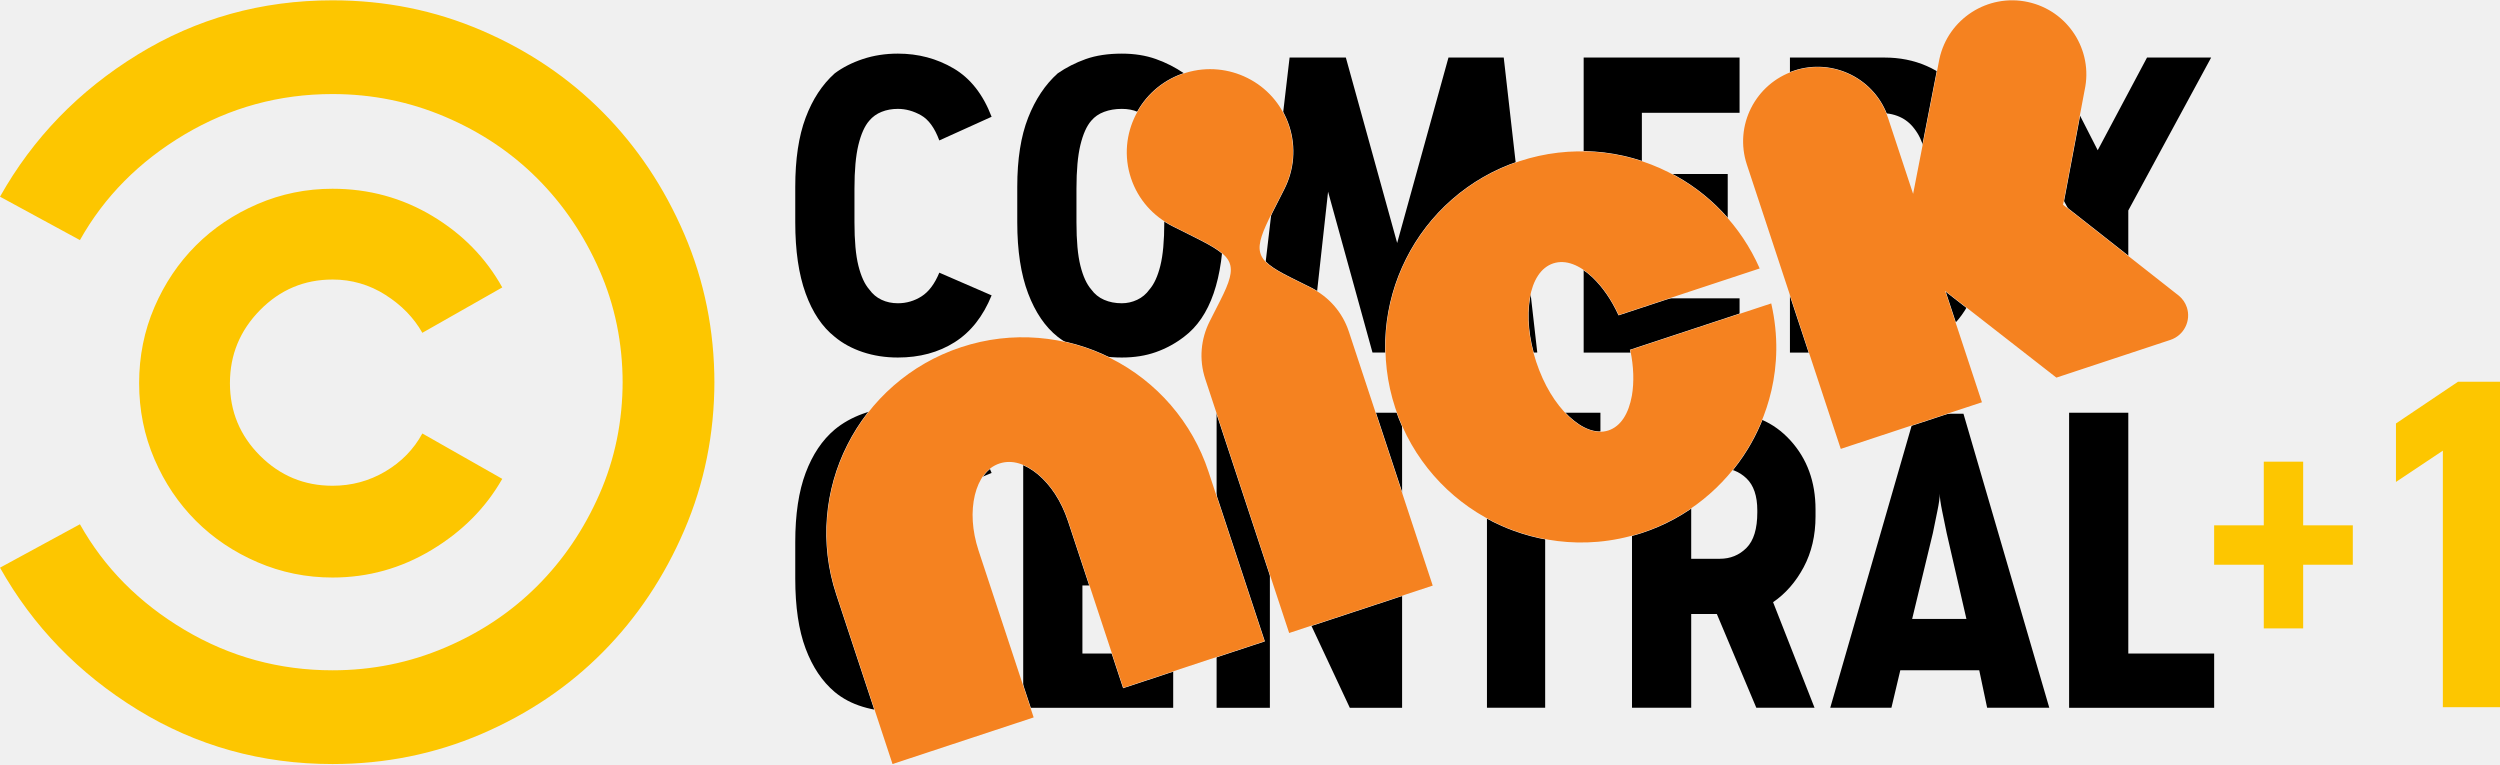
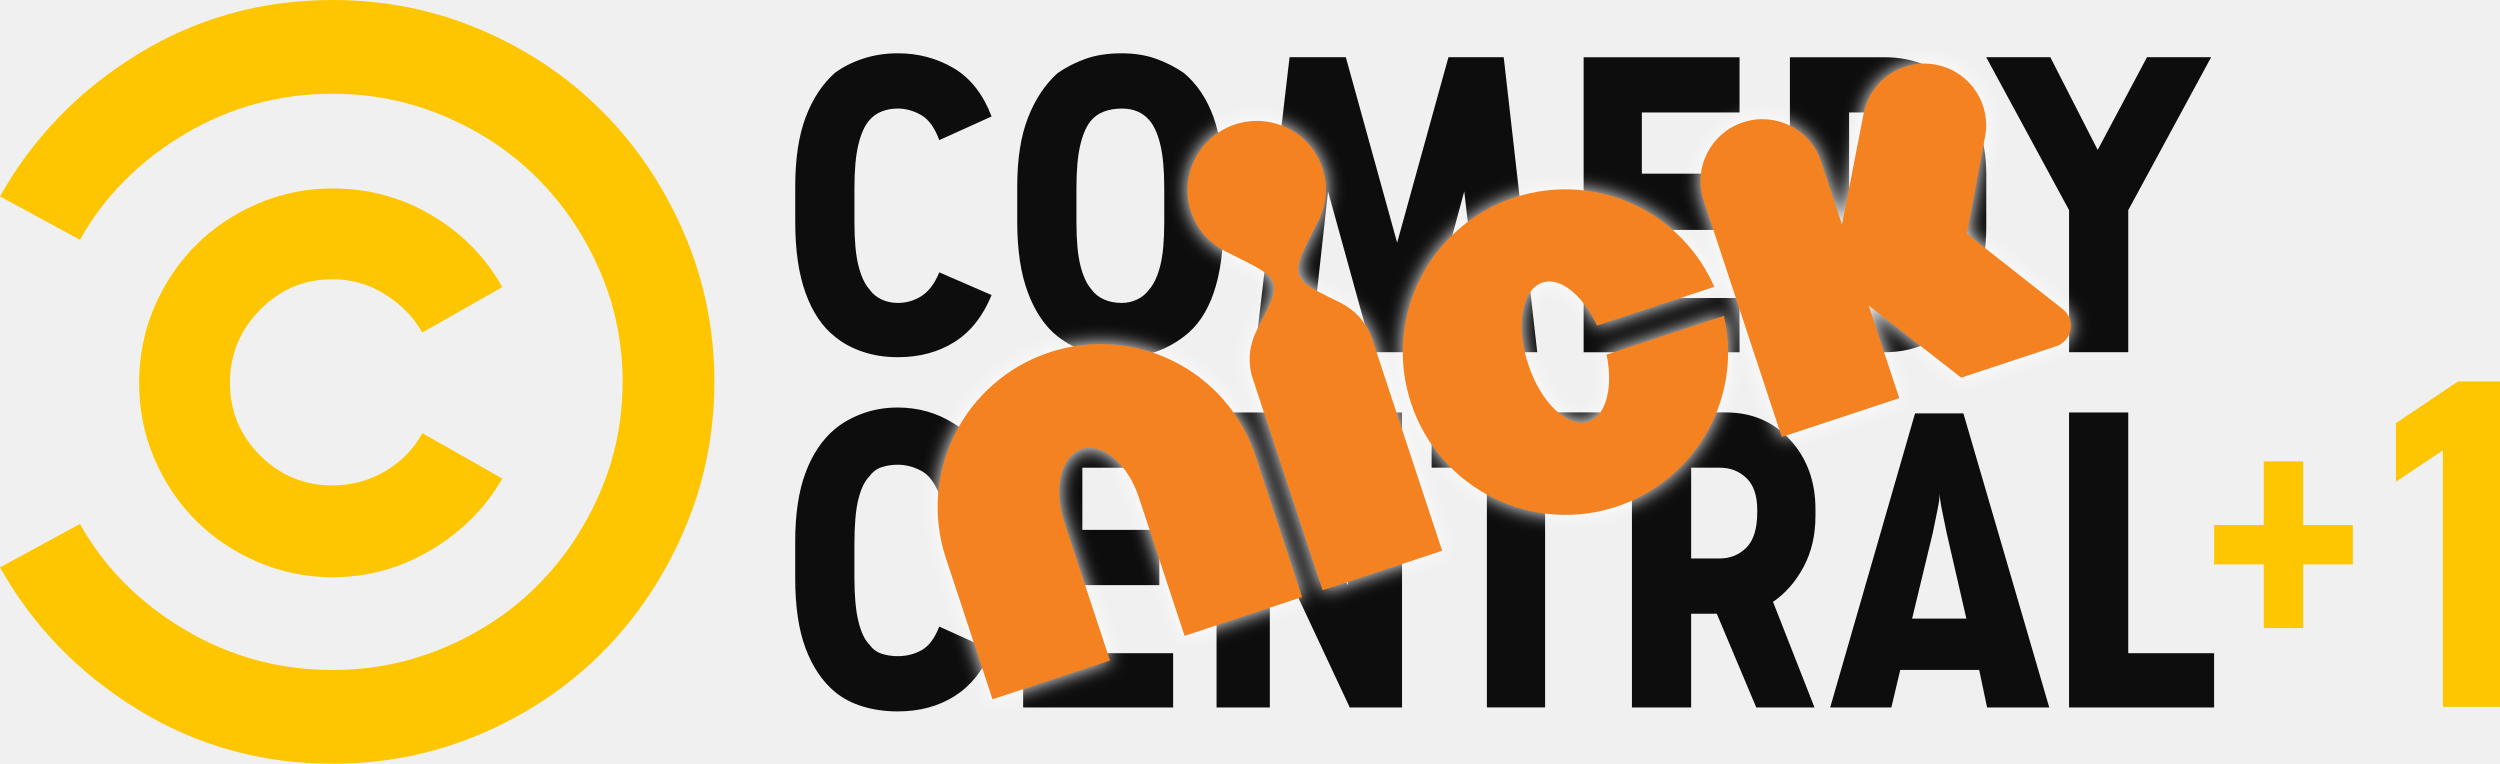
- <svg xmlns="http://www.w3.org/2000/svg" width="800" height="244.62">
-   <g fill-rule="evenodd">
-     <path d="M135.15 138.71c-2.738 5.051-6.685 9.102-11.841 12.155-5.162 3.052-10.793 4.576-16.898 4.576-9.047 0-16.787-3.207-23.207-9.627s-9.627-14.16-9.627-23.207c0-9.053 3.207-16.842 9.627-23.367s14.16-9.787 23.207-9.787a31.01 31.01 0 0 1 16.898 4.891c5.156 3.262 9.103 7.314 11.841 12.155l25.575-14.524c-5.267-9.473-12.736-17.101-22.418-22.892-9.689-5.784-20.314-8.683-31.898-8.683-8.418 0-16.417 1.634-23.997 4.896s-14.153 7.684-19.735 13.26c-5.575 5.581-9.997 12.155-13.259 19.735s-4.897 15.683-4.897 24.317c0 8.627 1.634 16.731 4.897 24.311s7.684 14.153 13.259 19.735c5.581 5.581 12.155 9.996 19.735 13.259s15.578 4.897 23.997 4.897c11.372 0 21.948-2.948 31.734-8.844 9.787-5.889 17.311-13.469 22.578-22.732zm93.46-16.73c0 16.842-3.213 32.736-9.633 47.684-6.42 14.942-15.103 27.943-26.05 38.993s-23.891 19.784-38.833 26.205c-14.949 6.419-30.841 9.632-47.683 9.632-22.732 0-43.522-5.791-62.361-17.366S10.533 200.393.004 181.657l25.575-13.895c7.789 13.895 18.945 25.156 33.47 33.791 14.53 8.628 30.318 12.945 47.363 12.945 12.63 0 24.632-2.424 35.996-7.265s21.209-11.415 29.522-19.734c8.319-8.314 14.949-18.1 19.895-29.362s7.419-23.311 7.419-36.156v.635c0-12.846-2.473-24.897-7.419-36.156s-11.576-21.048-19.895-29.362c-8.314-8.319-18.156-14.894-29.522-19.735s-23.367-7.265-35.996-7.265c-17.046 0-32.833 4.317-47.363 12.945-14.523 8.634-25.68 19.895-33.47 33.79L.004 62.939C10.531 44.203 25.209 29.045 44.05 17.468S83.68.101 106.411.101c16.842 0 32.736 3.213 47.683 9.633s27.888 15.153 38.833 26.204 19.63 24.051 26.05 38.993c6.42 14.949 9.633 30.842 9.633 47.683z" fill="#fdc600" />
-     <path d="M612.83 132.39l-27.153 94.091h19.575l2.843-11.994h25.261l2.528 11.994h19.889l-27.468-94.091zm7.894 25.575c0 1.264.265 3.158.789 5.687l1.425 6.944 6.315 27.467h-17.366l6.629-27.467 1.418-6.944c.531-2.529.791-4.422.791-5.687zM522.24 132.08v94.405h18.945v-29.997h8.208l12.63 29.997h18.631l-13.266-33.784c4.003-2.738 7.265-6.475 9.794-11.211 2.522-4.736 3.787-10.158 3.787-16.257v-2.214c0-8.837-2.683-16.207-8.054-22.102-5.365-5.896-12.259-8.838-20.677-8.838zm18.945 17.681h9.158c3.367 0 6.21 1.105 8.523 3.312 2.313 2.214 3.471 5.63 3.471 10.261v.636c0 5.26-1.159 9.053-3.471 11.366s-5.156 3.471-8.523 3.471h-9.158zM572.78 18.417v94.405h30.311c4.841 0 9.312-.944 13.418-2.837 4.108-1.9 7.525-4.526 10.262-7.893 2.738-3.373 4.897-7.635 6.476-12.79s2.367-10.682 2.367-16.577V55.673c0-5.26-.789-10.205-2.367-14.837s-3.737-8.635-6.476-12.002-6.155-5.944-10.262-7.733-8.578-2.684-13.418-2.684zm18.945 17.681h9.158c2.732 0 5.05.42 6.944 1.265 1.893.839 3.471 2.103 4.736 3.787 1.474 1.893 2.529 4.107 3.158 6.629.629 2.529.95 5.372.95 8.529V71.46c0 4.002-.32 7.524-.95 10.576s-1.684 5.631-3.158 7.74c-1.264 1.683-2.843 3.053-4.736 4.101-1.894 1.055-4.212 1.578-6.944 1.578h-9.158zM358.99 17.161c-4.415 0-8.257.579-11.519 1.732-3.262 1.159-6.265 2.689-9.003 4.583-3.996 3.577-7.153 8.313-9.472 14.208-2.313 5.895-3.472 13.259-3.472 22.102v11.366c0 9.053 1.16 16.633 3.472 22.732 2.319 6.106 5.476 10.737 9.472 13.894a32.48 32.48 0 0 0 9.003 4.897c3.263 1.159 7.104 1.733 11.519 1.733 4.003 0 7.635-.574 10.897-1.733a32.46 32.46 0 0 0 9-4.897c4.212-3.157 7.369-7.788 9.472-13.894 2.103-6.099 3.157-13.575 3.157-22.418v-11.68c0-8.843-1.054-16.207-3.157-22.102s-5.26-10.631-9.472-14.208c-2.738-1.893-5.737-3.424-9-4.583s-6.894-1.732-10.897-1.732zm0 17.681c1.9 0 3.584.314 5.058.949 1.473.629 2.732 1.579 3.787 2.837 1.474 1.684 2.633 4.268 3.471 7.74.845 3.472 1.265 8.152 1.265 14.048v10.737c0 5.896-.42 10.528-1.265 13.895-.838 3.367-1.997 5.895-3.471 7.578-1.055 1.474-2.368 2.579-3.947 3.313-1.579.74-3.214 1.103-4.897 1.103-2.103 0-3.996-.364-5.679-1.103a9.74 9.74 0 0 1-4.108-3.312c-1.474-1.683-2.628-4.212-3.472-7.578s-1.264-7.999-1.264-13.895V60.416c0-5.895.419-10.575 1.264-14.048s1.999-6.056 3.472-7.74c1.055-1.258 2.424-2.207 4.108-2.836 1.683-.635 3.576-.949 5.679-.949zm322.067 97.242h-18.944v94.405h46.417v-17.366h-27.472zm-205.232 94.391h18.627v-76.722h17.683V132.07h-53.993v17.683h17.683zm-44.521-94.391v55.262l-25.576-55.262h-16.414v94.405h17.049v-54.62l25.576 54.62h16.731v-94.405zm-84.933 55.262h24.632v-17.69h-24.632v-19.889h29.051v-17.683h-47.996v94.405h47.996v-17.366h-29.051zM278.16 152.61c1.055-1.473 2.368-2.473 3.947-3.003 1.579-.524 3.317-.789 5.211-.789 2.529 0 5.002.635 7.419 1.893 2.424 1.264 4.366 3.792 5.841 7.579l16.737-6.944c-2.738-7.16-6.79-12.42-12.155-15.788-5.371-3.367-11.316-5.05-17.841-5.05-4.002 0-7.733.629-11.211 1.893-3.472 1.264-6.469 2.948-8.997 5.051-3.996 3.367-7.104 7.999-9.312 13.894-2.214 5.896-3.317 13.259-3.317 22.103v11.68c0 9.053 1.104 16.527 3.317 22.417 2.208 5.896 5.316 10.527 9.313 13.894 2.528 2.109 5.526 3.687 8.997 4.736 3.478 1.055 7.209 1.578 11.211 1.578 6.944 0 13-1.628 18.156-4.89s9.103-8.159 11.841-14.683l-16.737-7.579c-1.474 3.787-3.367 6.315-5.68 7.579-2.319 1.264-4.841 1.893-7.579 1.893-1.893 0-3.632-.265-5.211-.789s-2.892-1.523-3.947-2.998c-1.474-1.473-2.627-3.946-3.472-7.425-.845-3.472-1.264-8.153-1.264-14.048v-10.422c0-6.315.419-11.156 1.264-14.523s1.998-5.785 3.472-7.259zm213.769-39.795l-10.734-94.408h-17.683l-16.421 59.352-16.421-59.352h-18l-11.051 94.408h17.69l5.673-51.467 14.216 51.467h15.47l13.898-51.467 5.998 51.467zm33.47-39.143h27.472V55.673h-27.472V36.098h31.264V18.417h-49.891v94.406h49.891V95.457h-31.264zm110.192-55.269l26.521 48.941v45.464h18.944V67.344l26.521-48.941h-20.523l-15.787 29.676-15.153-29.676z" />
-     <path d="M278.16 38.627c1.055-1.258 2.368-2.208 3.947-2.837 1.579-.635 3.317-.95 5.211-.95 2.529 0 5.002.685 7.419 2.053 2.424 1.369 4.366 4.052 5.841 8.048l16.737-7.573c-2.738-7.16-6.79-12.315-12.155-15.473-5.371-3.157-11.316-4.736-17.841-4.736-4.002 0-7.733.58-11.211 1.733-3.472 1.159-6.469 2.689-8.997 4.582-3.996 3.577-7.104 8.313-9.312 14.209-2.214 5.895-3.317 13.259-3.317 22.103v11.366c0 9.053 1.104 16.632 3.317 22.731 2.208 6.106 5.316 10.737 9.313 13.894 2.528 2.109 5.526 3.737 8.997 4.897 3.478 1.159 7.209 1.733 11.211 1.733 6.944 0 13-1.628 18.156-4.89s9.103-8.263 11.841-14.998l-16.737-7.265c-1.474 3.577-3.367 6.106-5.68 7.579a13.84 13.84 0 0 1-7.579 2.208c-1.893 0-3.632-.364-5.211-1.104-1.579-.734-2.892-1.838-3.947-3.312-1.474-1.683-2.627-4.212-3.472-7.579s-1.264-7.998-1.264-13.894V60.415c0-5.895.419-10.576 1.264-14.048s1.998-6.056 3.472-7.74z" />
-   </g>
-   <path d="M752.9 168.11v12.603h-15.887v20.375H724.41v-20.375h-15.886V168.11h15.886v-20.375h12.603v20.375zm13.81-13.89v-18.713l19.842-13.347h13.453V226.3l-18.293.002V144.21z" fill="#fdc600" />
-   <g transform="matrix(.4574 -.15105 .15105 .4574 284.75 -48.735)">
-     <path d="M137.12 203.44c-14.733.371-28.05 6.486-37.777 16.166-10.043 9.945-16.275 23.728-16.275 38.988 0 15.224 6.228 29.006 16.275 38.992l12.191 12.125c10.175 10.139 15.577 16.53 16.055 22.701.239 3.086-.739 6.141-2.992 9.643s-5.785 7.437-10.619 12.244l-11.1 11.033c-9.123 9.121-14.785 21.647-14.785 35.52v177.92h100.87v-177.92c0-13.872-5.615-26.402-14.74-35.52l-11.1-10.996c-4.835-4.808-8.366-8.746-10.619-12.252s-3.231-6.568-2.992-9.658c.478-6.181 5.882-12.581 16.057-22.721l12.197-12.119c10.044-9.986 16.236-23.769 16.236-38.992 0-15.26-6.187-29.043-16.236-38.988-9.728-9.673-23.042-15.791-37.775-16.166h-2.861zM-59.1 329.72c-35.84-.042-68.723 14.639-92.164 38.139-23.488 23.368-38.186 56.202-38.145 92.031V578.8h99.162V461.89c.044-14.187 3.42-26.286 9.172-35.672l.002-.002c5.797-9.238 13.24-14.688 21.967-14.725 8.728.036 16.177 5.486 21.975 14.725 5.747 9.387 9.127 21.486 9.174 35.674V578.8h99.203V459.89c0-35.828-14.699-68.663-38.188-92.031C9.615 344.36-23.26 329.673-59.1 329.72zm390.99-1c-35.738 0-68.569 14.63-91.906 38.125-23.463 23.4-38.123 56.231-38.078 92.006-.044 35.775 14.615 68.606 38.078 92.008 18.002 18.028 49.318 38.127 91.906 38.127 31.964 0 61.59-11.77 84.23-31.043 16.486-14.029 40.947-42.171 45.148-86.846l.022-.227h-99.057l-.019.184c-1.247 11.205-4.186 20.979-8.42 29.021v-.004c-5.787 10.664-13.256 16.972-21.902 17.014-8.689-.044-16.167-6.348-21.949-17.012v-.002c-5.694-10.805-9.109-24.812-9.109-41.217s3.415-30.365 9.109-41.215v-.002c5.782-10.668 13.255-16.971 21.947-17.012 8.648.043 16.117 6.344 21.904 17.014 4.234 8.037 7.173 17.811 8.42 29.01l.019.184h99.055l-.019-.227c-2.902-30.961-16.743-59.05-37.471-79.762a129.85 129.85 0 0 0-91.908-38.125zm325.76-1.26c-15.897.977-31.04 9.553-39.73 24.277l-.002.002-44.328 78.994v-52.352c0-27.292-22.198-49.42-49.576-49.42s-49.607 22.129-49.607 49.42v199.16h99.186v-77.424l51.785 77.387 79.863-.045c9.613-.009 17.39-7.769 17.391-17.357v-.002c0-3.325-1.009-6.433-2.635-9.059l-.002-.004-54.025-81.439 37.402-67.664c13.907-23.512 6.057-53.851-17.523-67.711a49.5 49.5 0 0 0-28.197-6.762z" dominant-baseline="auto" fill="#f2f2f2" />
-     <path d="M177.61 297.44c10.007-9.949 16.174-23.678 16.174-38.845 0-15.204-6.163-28.933-16.174-38.841-9.692-9.637-22.956-15.731-37.635-16.105h-2.854c-14.679.37-27.946 6.461-37.637 16.105-10.005 9.908-16.213 23.637-16.213 38.841 0 15.167 6.203 28.896 16.213 38.845l12.191 12.125c20.359 20.288 21.8 25.639 2.445 44.883l-11.1 11.033c-9.086 9.084-14.724 21.556-14.724 35.372v177.71h100.45v-177.71c0-13.816-5.591-26.292-14.679-35.372l-11.101-10.995c-19.358-19.25-17.912-24.638 2.446-44.926zM-59.1 329.93c-35.783-.042-68.614 14.616-92.017 38.078-23.45 23.33-38.125 56.113-38.084 91.885v118.7h98.747v-116.7c.044-14.222 3.428-26.359 9.204-35.783 5.821-9.277 13.332-14.787 22.146-14.823 8.815.036 16.329 5.546 22.15 14.823 5.77 9.424 9.157 21.562 9.204 35.783v116.7h98.788v-118.7a129.74 129.74 0 0 0-38.125-91.885C9.508 344.546-23.316 329.883-59.1 329.93zm413.08 170.24c-5.807 10.701-13.339 17.081-22.087 17.122-8.789-.045-16.329-6.421-22.131-17.122-5.713-10.84-9.133-24.883-9.133-41.317s3.42-30.428 9.133-41.313c5.802-10.706 13.338-17.082 22.131-17.122 8.748.044 16.28 6.416 22.087 17.122 4.248 8.064 7.193 17.863 8.443 29.085h98.641c-2.897-30.912-16.716-58.956-37.41-79.634-23.345-23.452-56.12-38.064-91.761-38.064-35.681 0-68.461 14.608-91.76 38.064-23.425 23.362-38.062 56.14-38.017 91.858-.044 35.718 14.592 68.498 38.017 91.862 17.971 17.997 49.237 38.065 91.76 38.065 31.913 0 61.491-11.751 84.095-30.993 16.459-14.006 40.881-42.099 45.076-86.707h-98.641c-1.249 11.227-4.195 21.025-8.443 29.094zm368.44 59.93c0-3.284-.996-6.356-2.604-8.952l-54.094-81.543 37.463-67.773c13.855-23.416 6.039-53.628-17.447-67.432-23.499-13.808-53.797-6.02-67.644 17.442l-44.715 79.686v-53.147c0-27.179-22.103-49.212-49.369-49.212s-49.401 22.034-49.401 49.212v198.95h98.771v-77.9l52.104 77.864 79.752-.045c9.502-.009 17.184-7.675 17.184-17.152z" dominant-baseline="auto" fill="#f58220" />
-   </g>
+ <svg xmlns="http://www.w3.org/2000/svg" width="800" height="244.39" version="1.1">
+   <defs>
+     <filter id="filter1146" x="-.019" y="-.033" width="1.038" height="1.067" color-interpolation-filters="sRGB">
+       <feGaussianBlur stdDeviation="2.83" />
+     </filter>
+   </defs>
+   <path d="m135.15 138.61c-2.738 5.051-6.685 9.102-11.841 12.155-5.162 3.052-10.793 4.576-16.898 4.576-9.047 0-16.787-3.207-23.207-9.627s-9.627-14.16-9.627-23.207c0-9.053 3.207-16.842 9.627-23.367 6.42-6.525 14.16-9.787 23.207-9.787a31.01 31.01 0 0 1 16.898 4.891c5.156 3.262 9.103 7.314 11.841 12.155l25.575-14.524c-5.267-9.473-12.736-17.101-22.418-22.892-9.689-5.784-20.314-8.683-31.898-8.683-8.418 0-16.417 1.634-23.997 4.896-7.58 3.262-14.153 7.684-19.735 13.26-5.575 5.581-9.997 12.155-13.259 19.735-3.262 7.58-4.897 15.683-4.897 24.317 0 8.627 1.634 16.731 4.897 24.311s7.684 14.153 13.259 19.735c5.581 5.581 12.155 9.996 19.735 13.259 7.58 3.263 15.578 4.897 23.997 4.897 11.372 0 21.948-2.948 31.734-8.844 9.787-5.889 17.311-13.469 22.578-22.732zm93.46-16.73c0 16.842-3.213 32.736-9.633 47.684-6.42 14.942-15.103 27.943-26.05 38.993s-23.891 19.784-38.833 26.205c-14.949 6.419-30.841 9.632-47.683 9.632-22.732 0-43.522-5.791-62.361-17.366-18.839-11.575-33.517-26.735-44.046-45.471l25.575-13.895c7.789 13.895 18.945 25.156 33.47 33.791 14.53 8.628 30.318 12.945 47.363 12.945 12.63 0 24.632-2.424 35.996-7.265 11.364-4.841 21.209-11.415 29.522-19.734 8.319-8.314 14.949-18.1 19.895-29.362 4.946-11.262 7.419-23.311 7.419-36.156v0.635c0-12.846-2.473-24.897-7.419-36.156s-11.576-21.048-19.895-29.362c-8.314-8.319-18.156-14.894-29.522-19.735-11.366-4.841-23.367-7.265-35.996-7.265-17.046 0-32.833 4.317-47.363 12.945-14.523 8.634-25.68 19.895-33.47 33.79l-25.575-13.894c10.527-18.736 25.205-33.894 44.046-45.471 18.841-11.577 39.63-17.367 62.361-17.367 16.842 0 32.736 3.213 47.683 9.633s27.888 15.153 38.833 26.204 19.63 24.051 26.05 38.993c6.42 14.949 9.633 30.842 9.633 47.683z" fill="#fdc600" />
+   <path d="m287.31 17.056c-4.002 0-7.733 0.581-11.211 1.734-3.472 1.159-6.468 2.689-8.996 4.582-3.996 3.577-7.104 8.313-9.312 14.209-2.214 5.895-3.316 13.258-3.316 22.102v11.367c0 9.053 1.103 16.631 3.316 22.73 2.208 6.106 5.316 10.738 9.312 13.895 2.528 2.109 5.527 3.736 8.998 4.896 3.478 1.159 7.209 1.732 11.211 1.732 6.944 0 13-1.627 18.156-4.889 5.156-3.262 9.102-8.263 11.84-14.998l-16.736-7.266c-1.474 3.577-3.367 6.105-5.68 7.578a13.84 13.84 0 0 1-7.58 2.209c-1.893 0-3.632-0.364-5.211-1.103-1.579-0.734-2.892-1.839-3.947-3.312-1.474-1.683-2.626-4.211-3.471-7.578s-1.264-7.998-1.264-13.895v-10.738c0-5.895 0.419-10.575 1.264-14.047 0.845-3.472 1.997-6.056 3.471-7.74h-2e-3c1.055-1.258 2.368-2.209 3.947-2.838 1.579-0.635 3.317-0.949 5.211-0.949 2.529 0 5.001 0.685 7.418 2.053 2.424 1.369 4.367 4.053 5.842 8.049l16.736-7.574c-2.738-7.16-6.789-12.315-12.154-15.473-5.371-3.157-11.317-4.736-17.842-4.736zm71.672 2e-3c-4.415 0-8.258 0.579-11.52 1.732-3.262 1.159-6.264 2.69-9.002 4.584-3.996 3.577-7.154 8.312-9.473 14.207-2.313 5.895-3.473 13.259-3.473 22.102v11.367c0 9.053 1.161 16.633 3.473 22.732 2.319 6.106 5.477 10.736 9.473 13.893a32.48 32.48 0 0 0 9.002 4.898c3.263 1.159 7.104 1.732 11.52 1.732 4.003 0 7.635-0.573 10.896-1.732a32.46 32.46 0 0 0 9-4.898c4.212-3.157 7.37-7.787 9.473-13.893 2.103-6.099 3.156-13.575 3.156-22.418v-11.682c0-8.843-1.053-16.207-3.156-22.102-2.103-5.895-5.261-10.63-9.473-14.207-2.738-1.893-5.737-3.425-9-4.584-3.263-1.159-6.894-1.732-10.896-1.732zm276.6 1.242 26.519 48.941v45.465h18.945v-45.465l26.52-48.941h-20.521l-15.787 29.676-15.154-29.676zm-222.92 0.004-11.051 94.408h17.689l5.674-51.467 14.215 51.467h15.471l13.898-51.467 5.998 51.467h17.365l-10.734-94.408h-17.684l-16.42 59.353-16.422-59.353zm94.101 0.012v94.404h49.891v-17.365h-31.264v-21.785h27.473v-17.998h-27.473v-19.576h31.264v-17.68zm66.008 0v94.404h30.312c4.841 0 9.312-0.945 13.418-2.838 4.108-1.9 7.525-4.526 10.262-7.893 2.738-3.373 4.896-7.634 6.475-12.789 1.579-5.155 2.367-10.683 2.367-16.578v-17.051c0-5.26-0.789-10.206-2.367-14.838s-3.736-8.635-6.475-12.002c-2.739-3.367-6.155-5.943-10.262-7.732-4.107-1.789-8.578-2.684-13.418-2.684zm-213.79 16.424c1.9 0 3.585 0.314 5.059 0.949 1.473 0.629 2.732 1.58 3.787 2.838 1.474 1.684 2.633 4.266 3.471 7.738 0.845 3.472 1.264 8.153 1.264 14.049v10.736c0 5.896-0.419 10.529-1.264 13.896-0.838 3.367-1.997 5.895-3.471 7.578-1.055 1.474-2.368 2.579-3.947 3.312-1.579 0.74-3.215 1.103-4.898 1.103-2.103 0-3.995-0.365-5.678-1.103a9.74 9.74 0 0 1-4.109-3.312c-1.474-1.683-2.627-4.212-3.471-7.578s-1.264-7.998-1.264-13.895v-10.738c0-5.895 0.419-10.576 1.264-14.049 0.845-3.473 1.998-6.054 3.471-7.738 1.055-1.258 2.425-2.207 4.109-2.836 1.683-0.635 3.575-0.949 5.678-0.949zm232.73 1.256h9.158c2.732 0 5.049 0.421 6.943 1.266 1.893 0.839 3.471 2.103 4.736 3.787 1.474 1.893 2.529 4.107 3.158 6.629 0.629 2.529 0.951 5.372 0.951 8.529v15.152c0 4.002-0.321 7.522-0.951 10.574-0.63 3.052-1.684 5.631-3.158 7.74-1.264 1.683-2.843 3.054-4.736 4.102-1.894 1.055-4.211 1.578-6.943 1.578h-9.158zm-304.41 94.41c-4.002 0-7.733 0.629-11.211 1.893-3.472 1.264-6.468 2.948-8.996 5.051-3.996 3.367-7.104 8-9.312 13.895-2.214 5.896-3.316 13.26-3.316 22.103v11.68c0 9.053 1.103 16.528 3.316 22.418 2.208 5.896 5.316 10.526 9.312 13.893 2.528 2.109 5.527 3.687 8.998 4.736 3.478 1.055 7.209 1.578 11.211 1.578 6.944 0 13-1.629 18.156-4.891 5.156-3.262 9.102-8.158 11.84-14.682l-16.736-7.58c-1.474 3.787-3.367 6.316-5.68 7.58-2.319 1.264-4.842 1.893-7.58 1.893-1.893 0-3.632-0.265-5.211-0.789s-2.892-1.523-3.947-2.998c-1.474-1.473-2.626-3.947-3.471-7.426-0.845-3.472-1.264-8.152-1.264-14.047v-10.422c0-6.315 0.419-11.156 1.264-14.523 0.845-3.367 1.997-5.786 3.471-7.26h-2e-3c1.055-1.473 2.368-2.472 3.947-3.002 1.579-0.524 3.317-0.789 5.211-0.789 2.529 0 5.001 0.635 7.418 1.893 2.424 1.264 4.367 3.791 5.842 7.578l16.736-6.943c-2.738-7.16-6.789-12.419-12.154-15.787-5.371-3.367-11.317-5.051-17.842-5.051zm170.82 1.562v17.684h17.682v76.721h18.627v-76.721h17.684v-17.684zm94.096 8e-3 -29.998 2e-3v94.404h18.945v-29.996h8.207l12.631 29.996h18.631l-13.266-33.783c4.003-2.738 7.264-6.475 9.793-11.211 2.522-4.736 3.787-10.159 3.787-16.258v-2.213c0-8.837-2.684-16.207-8.055-22.102-5.365-5.896-12.258-8.84-20.676-8.84zm-224.81 6e-3v94.404h47.996v-17.366h-29.051v-21.777h24.633v-17.689h-24.633v-19.889h29.051v-17.684zm61.889 0v94.404h17.049v-54.619l25.576 54.619h16.73v-94.404h-17.365v55.262l-25.576-55.262zm272.8 0v94.404h46.416v-17.365h-27.471l-2e-3 -77.039zm-49.283 0.307-27.152 94.09h19.574l2.844-11.994h25.26l2.529 11.994h19.889l-27.469-94.09zm-71.644 17.371h9.158c3.367 0 6.208 1.104 8.521 3.311 2.313 2.214 3.473 5.631 3.473 10.262v0.637c0 5.26-1.161 9.052-3.473 11.365-2.312 2.313-5.154 3.471-8.521 3.471h-9.158zm79.539 8.203c0 1.264 0.265 3.159 0.789 5.688l1.424 6.943 6.316 27.467h-17.367l6.629-27.467 1.418-6.943c0.531-2.529 0.791-4.423 0.791-5.688z" fill="#0d0d0d" />
+   <path d="m752.9 168.01v12.603h-15.887v20.375h-12.603v-20.375h-15.886v-12.603h15.886v-20.375h12.603v20.375zm13.81-13.89v-18.713l19.842-13.347h13.453v104.14l-18.293 2e-3v-82.092z" fill="#fdc600" />
+   <path d="m421.9 70.615c2.559-5.046 3.181-11.048 1.274-16.822-1.911-5.788-5.984-10.24-11.041-12.754-4.901-2.45-10.717-3.103-16.353-1.4l-1.087 0.359c-5.542 1.986-9.827 5.973-12.304 10.863-2.563 5.03-3.201 11.037-1.289 16.825 1.907 5.774 5.994 10.221 11.056 12.75l6.166 3.083c10.302 5.164 11.523 7.02 6.574 16.78l-2.839 5.596c-2.317 4.601-2.895 10.058-1.158 15.318l22.342 67.656 38.242-12.629-22.342-67.656c-1.737-5.26-5.434-9.307-10.035-11.621l-5.609-2.79c-9.79-4.895-9.917-7.128-4.717-17.411zm-86.032 42.129c-13.628 4.483-24.284 14.191-30.244 26.065-5.995 11.83-7.46 26.156-2.947 39.769l14.923 45.19 37.594-12.415-14.672-44.429c-1.771-5.42-2.009-10.466-0.995-14.78 1.05-4.264 3.216-7.306 6.567-8.428 3.361-1.095 6.914 0.059 10.296 2.858 3.381 2.862 6.197 7.058 8.003 12.466l14.672 44.429 37.609-12.42-14.923-45.19a52.017 52.017 0 0 0-26.067-30.188c-11.86-5.99-26.2-7.445-39.817-2.928zm178.67 12.878c-0.865 4.804-2.931 8.18-6.256 9.295-3.352 1.088-7.024-0.392-10.578-3.736-3.538-3.409-6.605-8.325-8.671-14.581-2.066-6.257-2.523-12.014-1.717-16.876 0.863-4.805 2.93-8.18 6.273-9.301 3.336-1.083 7.005 0.396 10.561 3.742 2.631 2.536 4.984 5.896 6.871 10.011l37.553-12.401c-4.989-11.404-13.776-20.343-24.254-25.614-11.836-5.993-26.151-7.436-39.72-2.955-13.584 4.486-24.227 14.169-30.148 26.028-5.981 11.839-7.432 26.158-2.925 39.751 4.474 13.604 14.167 24.243 26.023 30.193 9.104 4.592 23.531 8.301 39.719 2.955 12.15-4.012 21.933-12.205 28.119-22.372 4.505-7.402 10.271-21.167 6.26-38.677l-37.553 12.401c0.936 4.431 1.046 8.532 0.443 12.138zm147.8-23.506c-0.413-1.25-1.178-2.295-2.117-3.081l-30.846-24.243 5.742-30.512c2.331-10.657-4.443-21.176-15.12-23.478-10.682-2.302-21.238 4.472-23.56 15.145l-7.005 35.959-6.682-20.233c-3.417-10.347-14.602-15.957-24.982-12.529s-16.037 14.599-12.62 24.946l25.013 75.742 37.603-12.418-9.794-29.657 29.626 23.093 30.357-10.044c3.616-1.198 5.577-5.082 4.386-8.69z" fill="#fff" filter="url(#filter1146)" />
+   <path d="m421.9 70.615c2.559-5.046 3.181-11.048 1.274-16.822-1.911-5.788-5.984-10.24-11.041-12.754-4.901-2.45-10.717-3.103-16.353-1.4l-1.087 0.359c-5.542 1.986-9.827 5.973-12.304 10.863-2.563 5.03-3.201 11.037-1.289 16.825 1.907 5.774 5.994 10.221 11.056 12.75l6.166 3.083c10.302 5.164 11.523 7.02 6.574 16.78l-2.839 5.596c-2.317 4.601-2.895 10.058-1.158 15.318l22.342 67.656 38.242-12.629-22.342-67.656c-1.737-5.26-5.434-9.307-10.035-11.621l-5.609-2.79c-9.79-4.895-9.917-7.128-4.717-17.411zm-86.032 42.129c-13.628 4.483-24.284 14.191-30.244 26.065-5.995 11.83-7.46 26.156-2.947 39.769l14.923 45.19 37.594-12.415-14.672-44.429c-1.771-5.42-2.009-10.466-0.995-14.78 1.05-4.264 3.216-7.306 6.567-8.428 3.361-1.095 6.914 0.059 10.296 2.858 3.381 2.862 6.197 7.058 8.003 12.466l14.672 44.429 37.609-12.42-14.923-45.19a52.017 52.017 0 0 0-26.067-30.188c-11.86-5.99-26.2-7.445-39.817-2.928zm178.67 12.878c-0.865 4.804-2.931 8.18-6.256 9.295-3.352 1.088-7.024-0.392-10.578-3.736-3.538-3.409-6.605-8.325-8.671-14.581-2.066-6.257-2.523-12.014-1.717-16.876 0.863-4.805 2.93-8.18 6.273-9.301 3.336-1.083 7.005 0.396 10.561 3.742 2.631 2.536 4.984 5.896 6.871 10.011l37.553-12.401c-4.989-11.404-13.776-20.343-24.254-25.614-11.836-5.993-26.151-7.436-39.72-2.955-13.584 4.486-24.227 14.169-30.148 26.028-5.981 11.839-7.432 26.158-2.925 39.751 4.474 13.604 14.167 24.243 26.023 30.193 9.104 4.592 23.531 8.301 39.719 2.955 12.15-4.012 21.933-12.205 28.119-22.372 4.505-7.402 10.271-21.167 6.26-38.677l-37.553 12.401c0.936 4.431 1.046 8.532 0.443 12.138zm147.8-23.506c-0.413-1.25-1.178-2.295-2.117-3.081l-30.846-24.243 5.742-30.512c2.331-10.657-4.443-21.176-15.12-23.478-10.682-2.302-21.238 4.472-23.56 15.145l-7.005 35.959-6.682-20.233c-3.417-10.347-14.602-15.957-24.982-12.529-10.38 3.428-16.037 14.599-12.62 24.946l25.013 75.742 37.603-12.418-9.794-29.657 29.626 23.093 30.357-10.044c3.616-1.198 5.577-5.082 4.386-8.69z" fill="#f58220" />
</svg>
